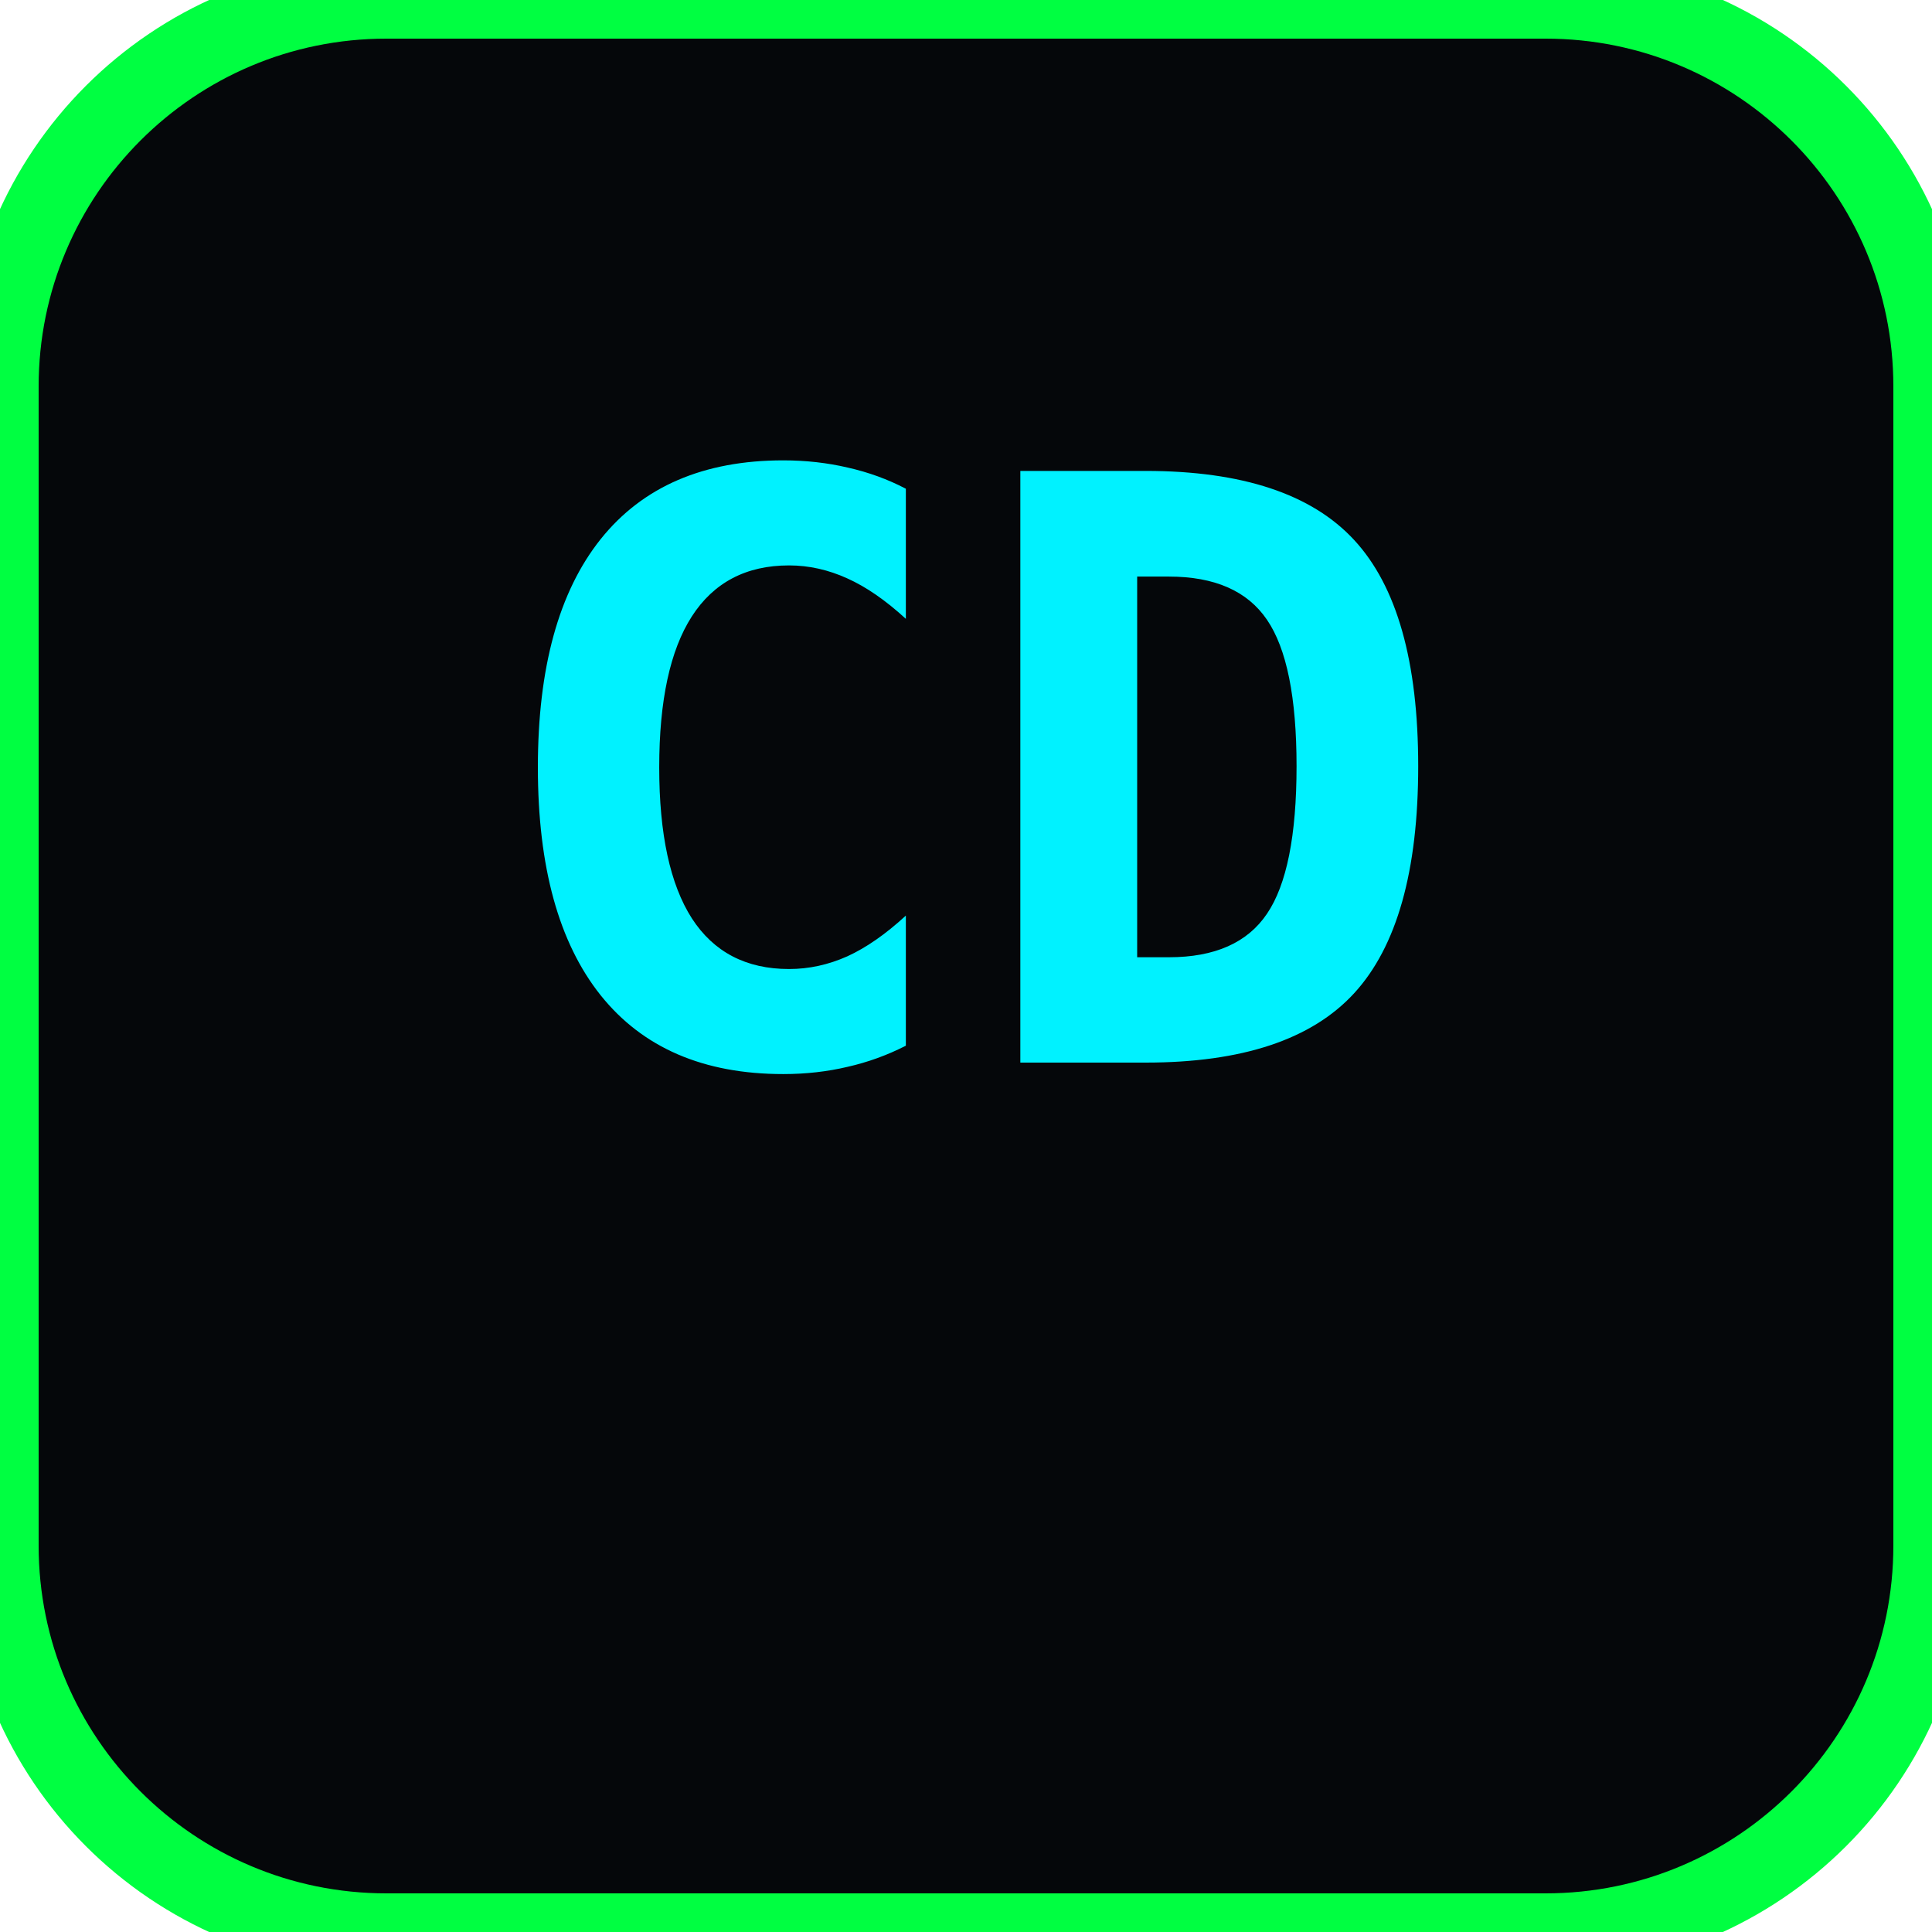
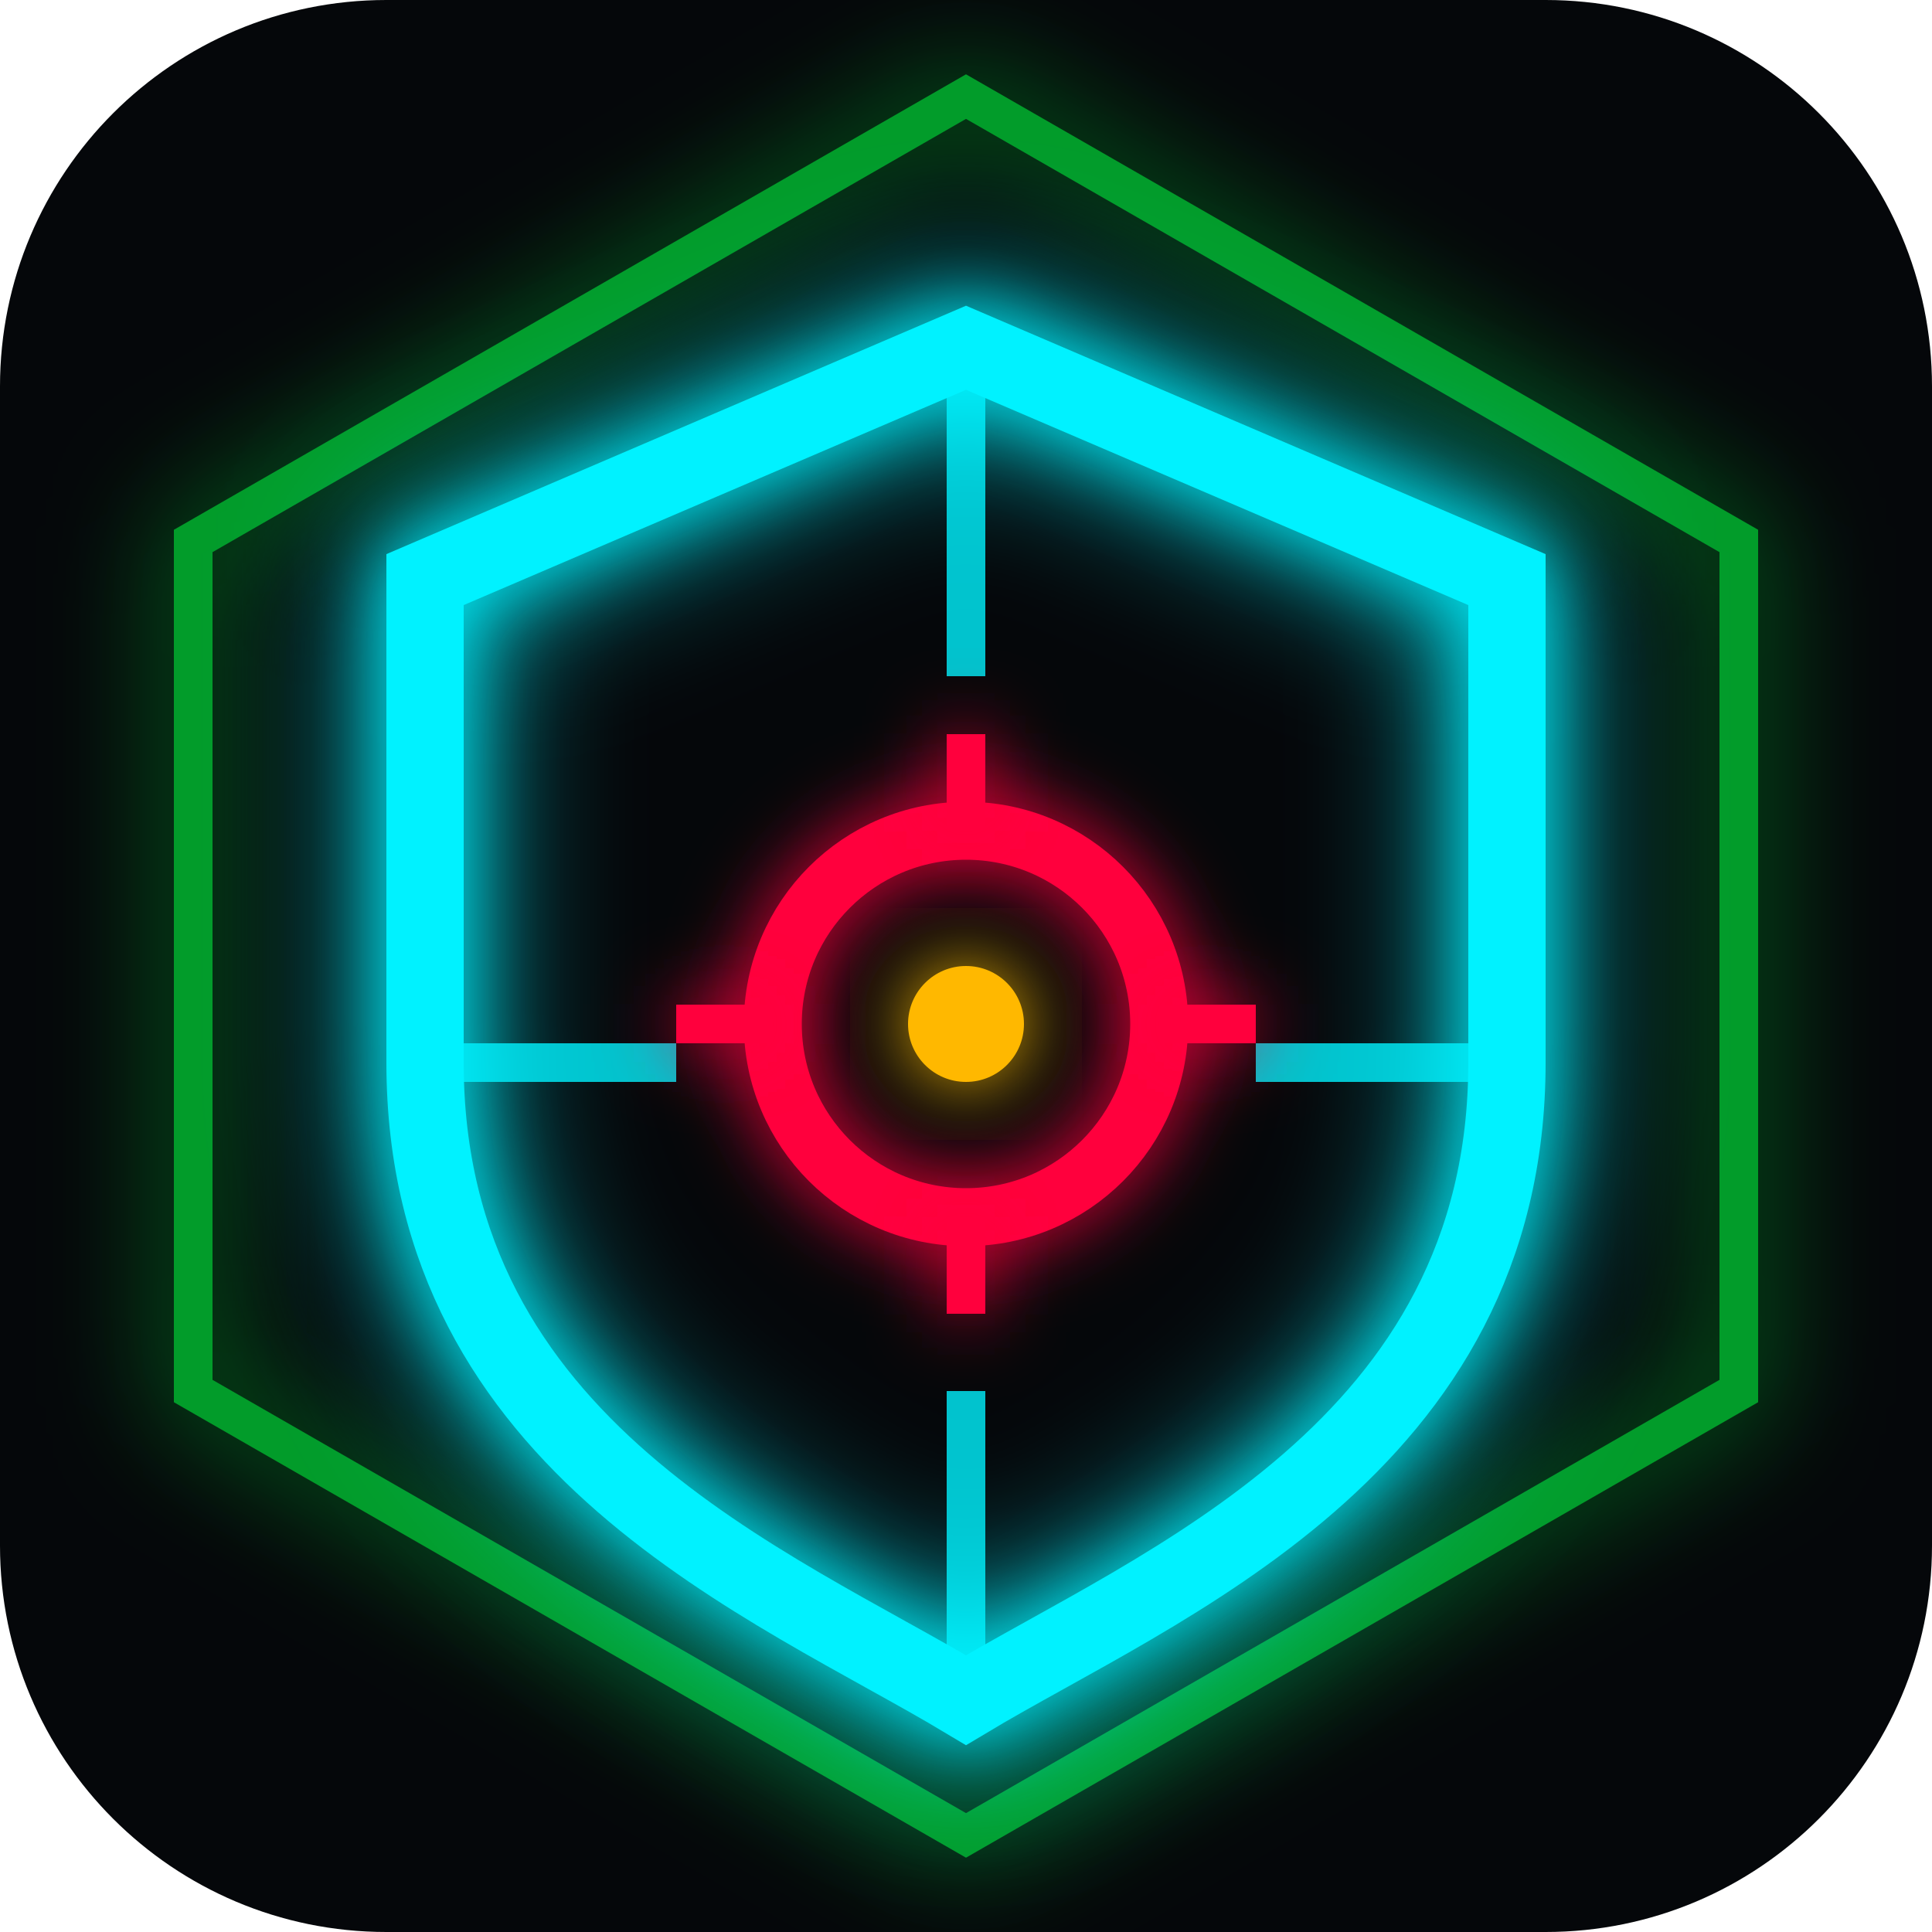
<svg xmlns="http://www.w3.org/2000/svg" viewBox="0 0 100 100">
-   <rect width="100" height="100" rx="20" fill="#05070a" stroke="#00ff41" stroke-width="4" />
-   <text x="50" y="55" font-family="'Fira Code', monospace, sans-serif" font-size="42" font-weight="900" fill="#00f2ff" text-anchor="middle" alignment-baseline="middle">CD</text>
+   <defs>
+     <filter id="cyanGlow" x="-50%" y="-50%" width="200%" height="200%">
+       <feGaussianBlur in="SourceGraphic" stdDeviation="4" result="blur1" />
+       <feGaussianBlur in="SourceGraphic" stdDeviation="2" result="blur2" />
+       <feMerge>
+         <feMergeNode in="blur1" />
+         <feMergeNode in="blur2" />
+         <feMergeNode in="SourceGraphic" />
+       </feMerge>
+     </filter>
+     <filter id="greenGlow" x="-50%" y="-50%" width="200%" height="200%">
+       <feGaussianBlur in="SourceGraphic" stdDeviation="3" result="blur" />
+       <feMerge>
+         <feMergeNode in="blur" />
+         <feMergeNode in="SourceGraphic" />
+       </feMerge>
+     </filter>
+     <filter id="redGlow" x="-50%" y="-50%" width="200%" height="200%">
+       <feGaussianBlur in="SourceGraphic" stdDeviation="2" result="blur" />
+       <feMerge>
+         <feMergeNode in="blur" />
+         <feMergeNode in="SourceGraphic" />
+       </feMerge>
+     </filter>
+   </defs>
+   <rect width="100" height="100" rx="20" fill="#05070a" />
+   <polygon points="50,5 90,28 90,72 50,95 10,72 10,28" fill="none" stroke="#00ff41" stroke-width="2" filter="url(#greenGlow)" opacity="0.6" />
+   <path d="M 50 18 L 22 30 L 22 55 C 22 75 40 82 50 88 C 60 82 78 75 78 55 L 78 30 Z" fill="none" stroke="#00f2ff" stroke-width="4" filter="url(#cyanGlow)" />
+   <path d="M 50 18 L 50 35 M 22 55 L 35 55 M 78 55 L 65 55 M 50 88 L 50 72" fill="none" stroke="#00f2ff" stroke-width="2" opacity="0.8" />
+   <circle cx="50" cy="53" r="10" fill="none" stroke="#ff003c" stroke-width="3" filter="url(#redGlow)" />
+   <circle cx="50" cy="53" r="3" fill="#ffb800" filter="url(#redGlow)" />
+   <path d="M 35 53 L 40 53 M 60 53 L 65 53 M 50 38 L 50 43 M 50 63 L 50 68" stroke="#ff003c" stroke-width="2" filter="url(#redGlow)" />
</svg>
